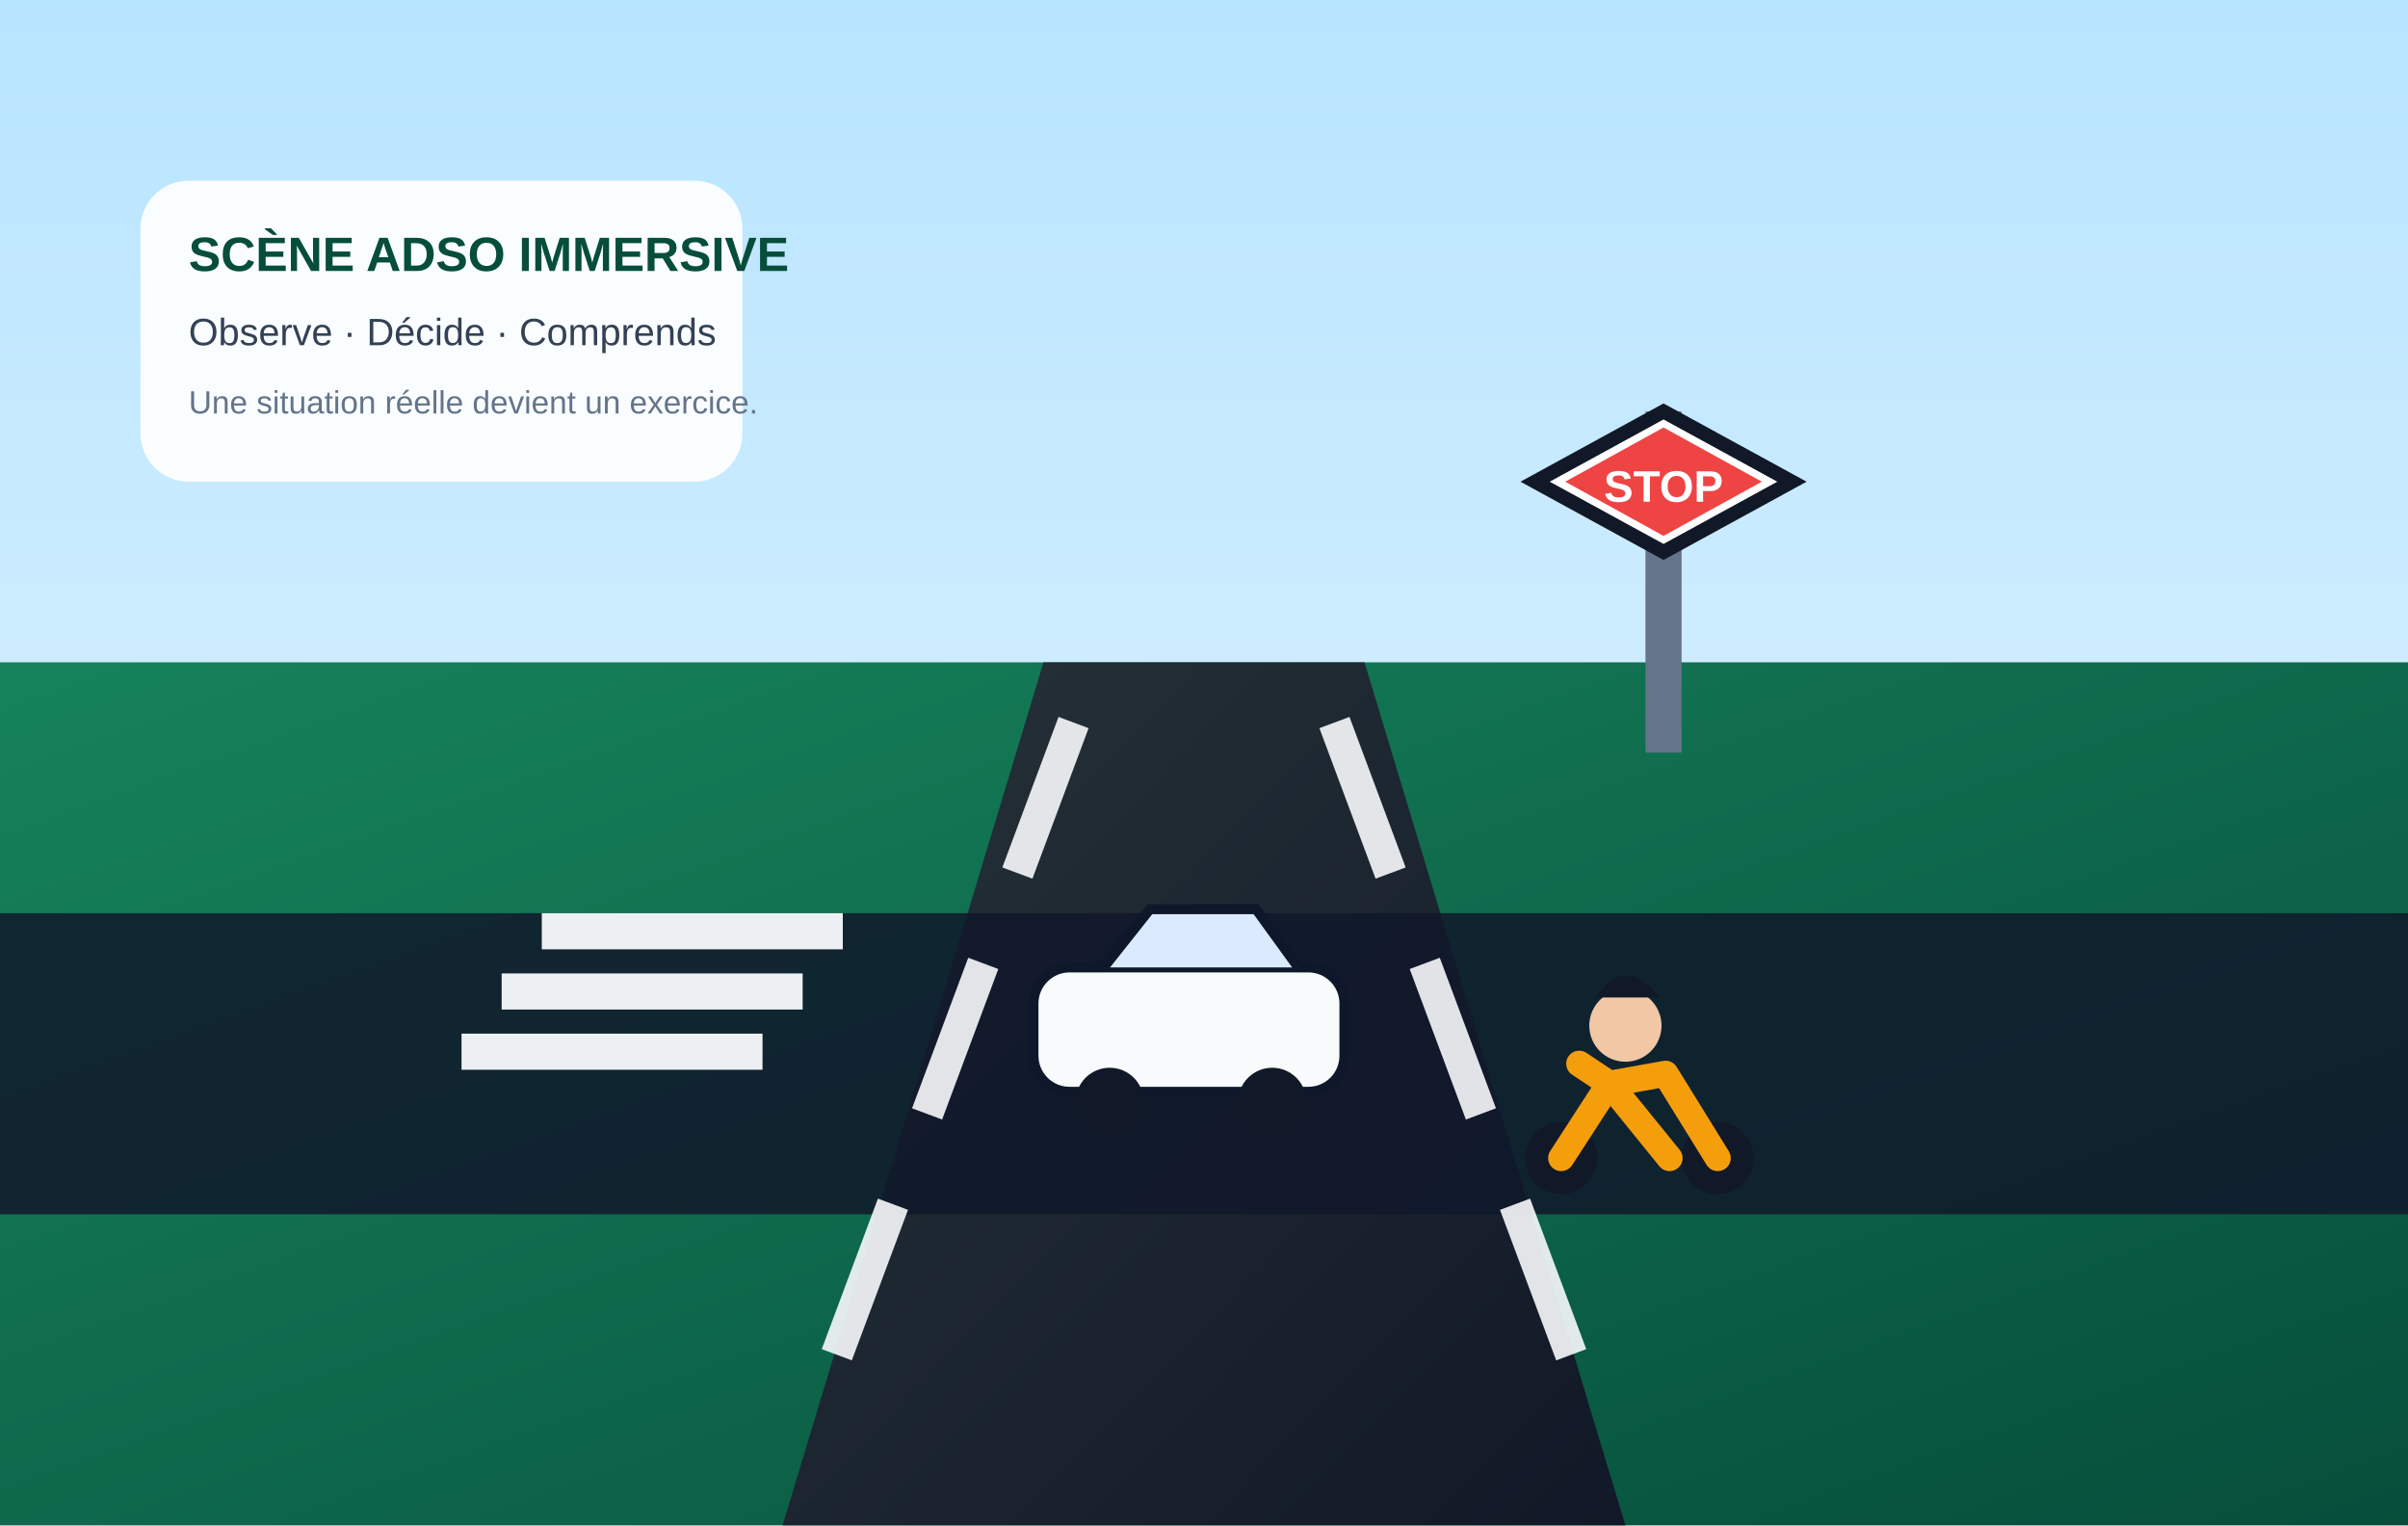
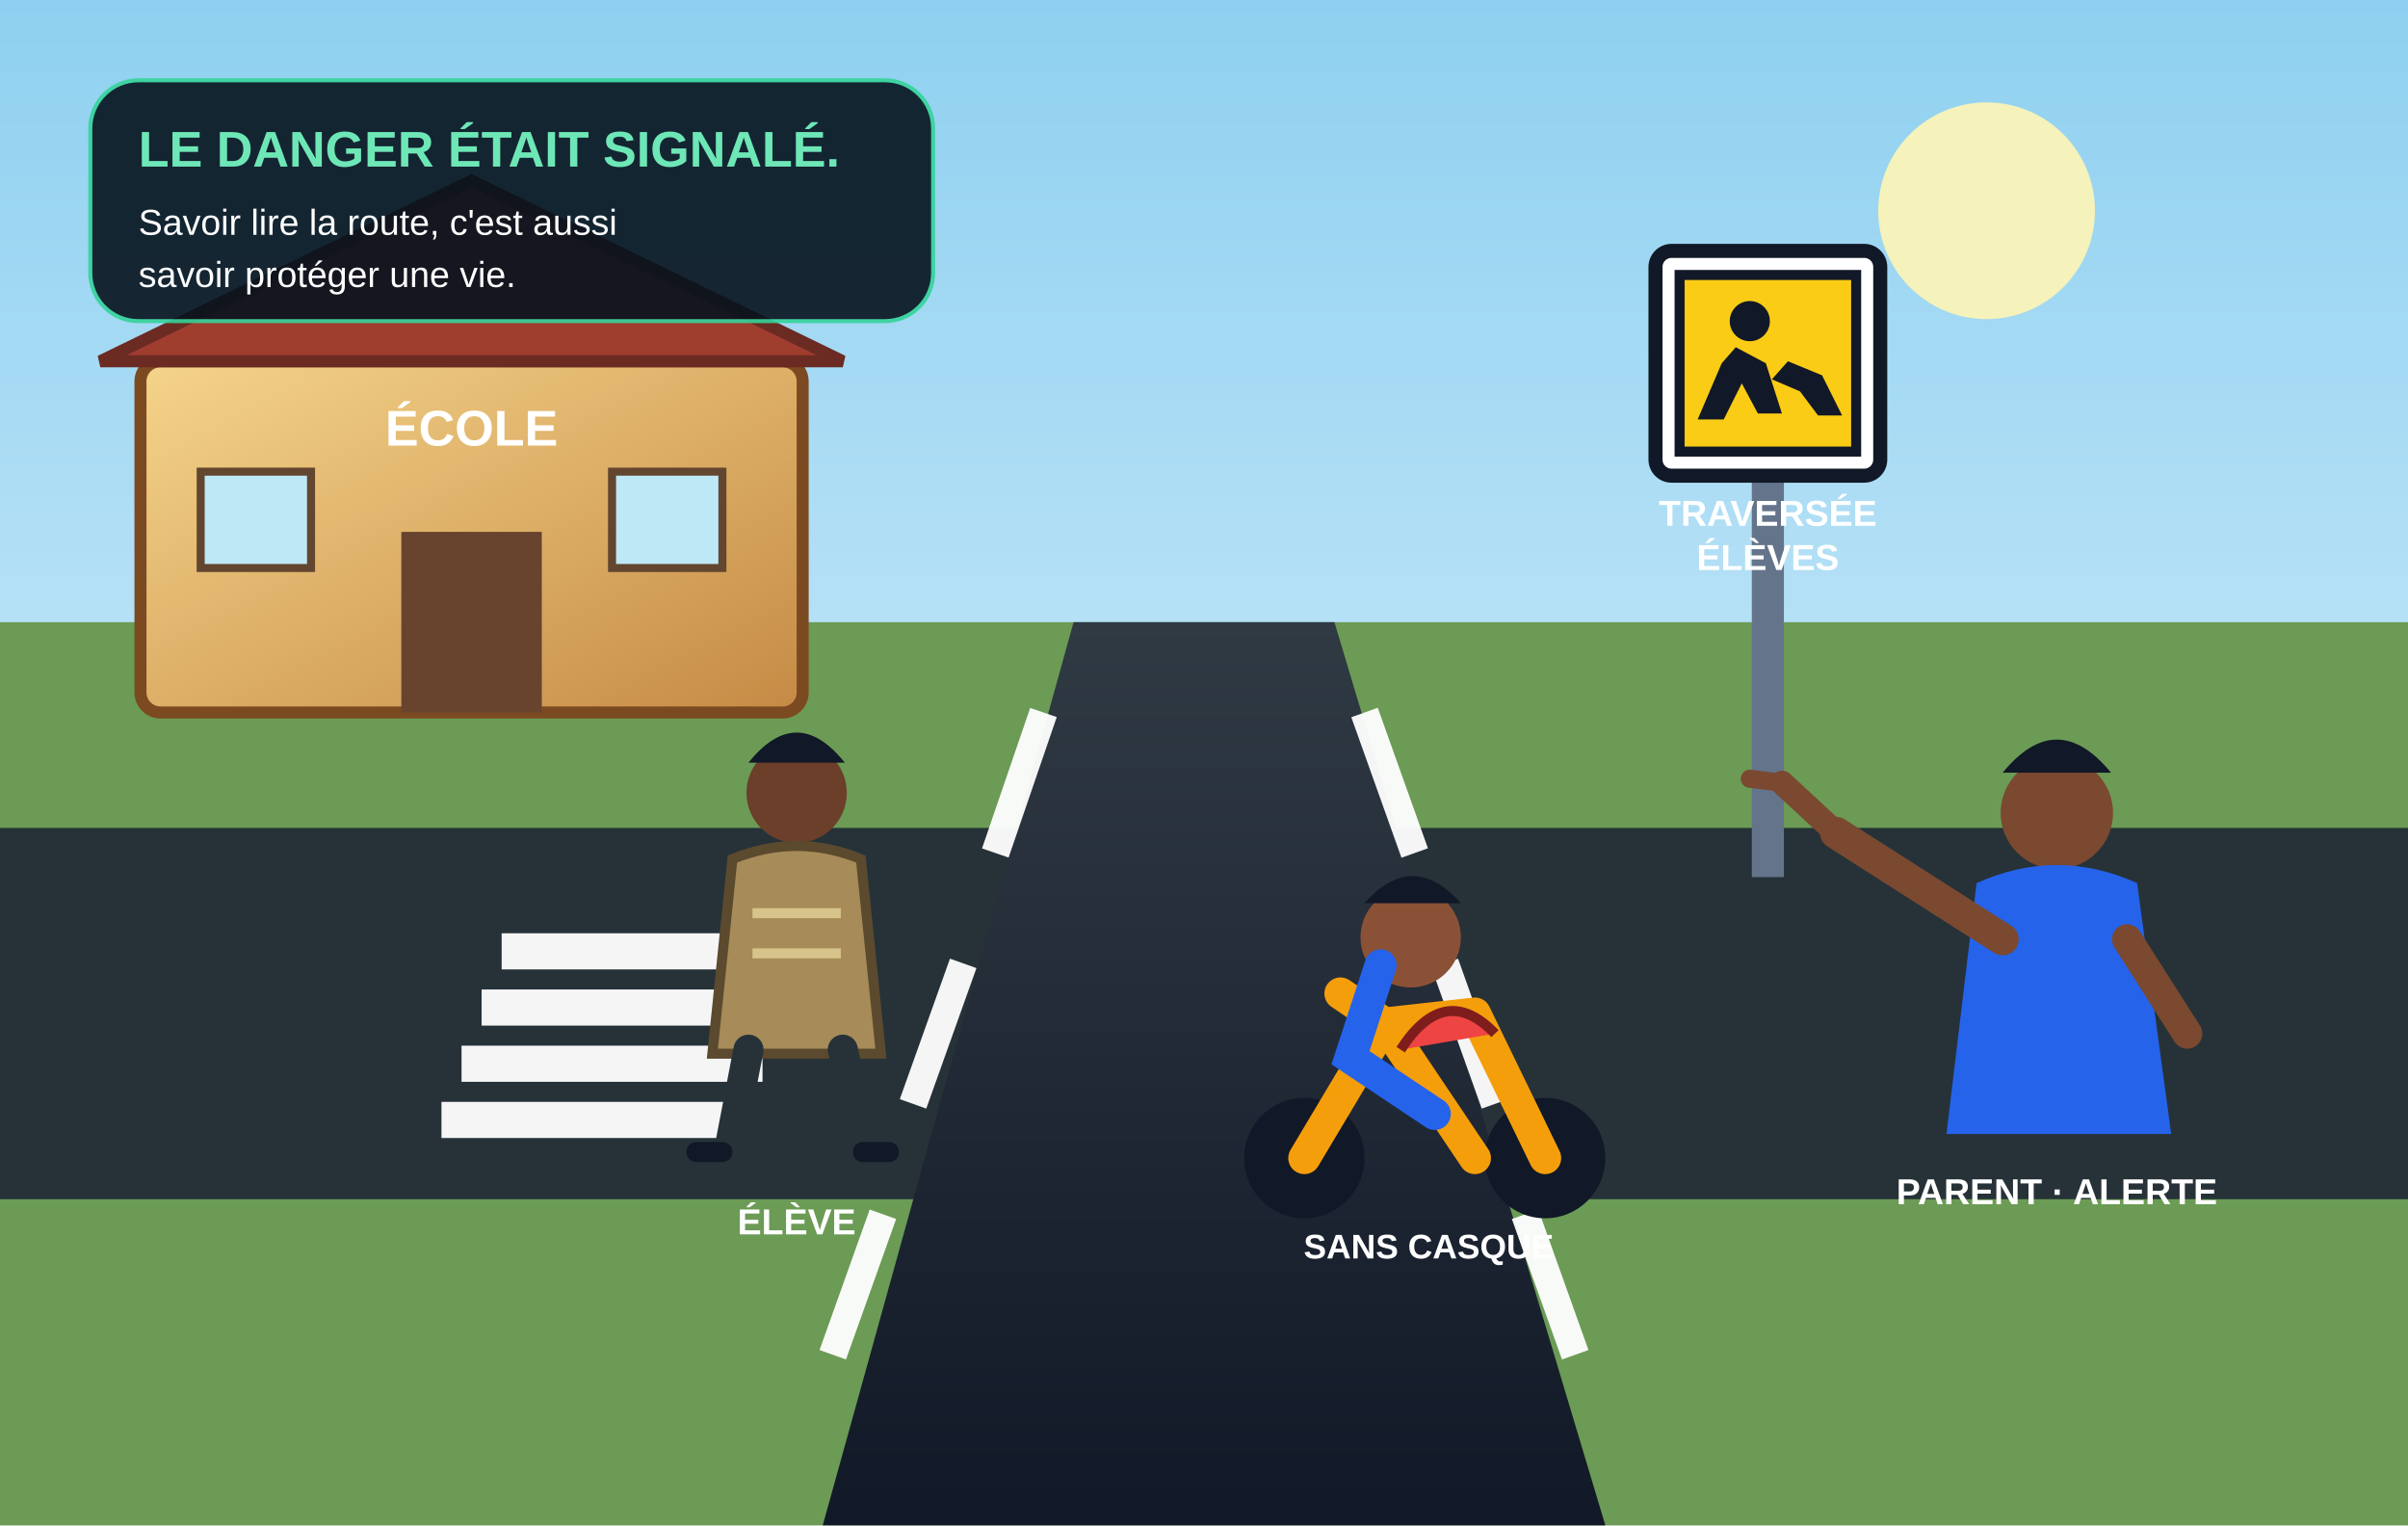
<svg xmlns="http://www.w3.org/2000/svg" viewBox="0 0 1200 760" role="img" aria-labelledby="title desc">
  <defs>
    <linearGradient id="sky" x1="0" y1="0" x2="0" y2="1">
-       <stop stop-color="#b7e4ff" />
-       <stop offset="1" stop-color="#eaf7ff" />
+       <stop stop-color="#8ed0f0" />
+       <stop offset="1" stop-color="#eef9ff" />
    </linearGradient>
-     <linearGradient id="road" x1="0" y1="0" x2="1" y2="1">
-       <stop stop-color="#263238" />
+     <linearGradient id="road" x1="0" y1="0" x2="0" y2="1">
+       <stop stop-color="#303a43" />
      <stop offset="1" stop-color="#111827" />
    </linearGradient>
-     <linearGradient id="grass" x1="0" y1="0" x2="1" y2="1">
-       <stop stop-color="#16835b" />
-       <stop offset="1" stop-color="#064e3b" />
+     <linearGradient id="school" x1="0" y1="0" x2="1" y2="1">
+       <stop stop-color="#f5d48a" />
+       <stop offset="1" stop-color="#c58a45" />
    </linearGradient>
  </defs>
  <rect width="1200" height="760" fill="url(#sky)" />
-   <rect y="330" width="1200" height="430" fill="url(#grass)" />
-   <path d="M390 760 L520 330 L680 330 L810 760Z" fill="url(#road)" />
-   <path d="M0 530 H1200" stroke="#0f172a" stroke-width="150" opacity=".85" />
-   <g stroke="#f8fafc" stroke-width="16" opacity=".9">
-     <path d="M535 360 l-28 75" />
-     <path d="M490 480 l-28 75" />
-     <path d="M445 600 l-28 75" />
-     <path d="M665 360 l28 75" />
-     <path d="M710 480 l28 75" />
-     <path d="M755 600 l28 75" />
+   <circle cx="990" cy="105" r="54" fill="#fff5b5" opacity=".9" />
+   <rect y="310" width="1200" height="450" fill="#6b9b55" />
+   <path d="M0 505 H1200" stroke="#263238" stroke-width="185" />
+   <path d="M410 760 L535 310 L665 310 L800 760Z" fill="url(#road)" />
+   <g opacity=".95" stroke="#fff" stroke-width="14">
+     <path d="M520 355 l-24 70" />
+     <path d="M480 480 l-25 70" />
+     <path d="M440 605 l-25 70" />
+     <path d="M680 355 l25 70" />
+     <path d="M720 480 l25 70" />
+     <path d="M760 605 l25 70" />
  </g>
-   <g fill="#f8fafc" opacity=".95">
-     <path d="M270 455h150v18H270z" />
-     <path d="M250 485h150v18H250z" />
-     <path d="M230 515h150v18H230z" />
+   <g transform="translate(70 180)">
+     <rect x="0" y="0" width="330" height="175" rx="10" fill="url(#school)" stroke="#7c4a20" stroke-width="6" />
+     <path d="M-20 0 L165 -90 L350 0Z" fill="#9f3d2f" stroke="#6b2b22" stroke-width="6" />
+     <rect x="130" y="85" width="70" height="90" fill="#68442f" />
+     <g fill="#bfe8f7" stroke="#62462f" stroke-width="4">
+       <rect x="30" y="55" width="55" height="48" />
+       <rect x="235" y="55" width="55" height="48" />
+     </g>
+     <text x="165" y="42" text-anchor="middle" font-family="Arial" font-size="25" font-weight="900" fill="#fff">ÉCOLE</text>
  </g>
-   <g transform="translate(820 205)">
-     <rect x="0" y="0" width="18" height="170" fill="#64748b" />
-     <path d="M9 0 L-55 35 L9 70 L73 35Z" fill="#fff" stroke="#111827" stroke-width="7" />
-     <path d="M9 8 L-40 35 L9 62 L58 35Z" fill="#ef4444" />
-     <text x="9" y="45" text-anchor="middle" font-family="Arial" font-weight="900" font-size="22" fill="white">STOP</text>
+   <g transform="translate(825 125)">
+     <rect x="48" y="92" width="16" height="220" fill="#64748b" />
+     <rect x="0" y="0" width="112" height="112" rx="8" fill="#fff" stroke="#111827" stroke-width="7" />
+     <path d="M12 12 H100 V100 H12Z" fill="#facc15" stroke="#111827" stroke-width="5" />
+     <g fill="#111827">
+       <circle cx="47" cy="35" r="10" />
+       <path d="M40 48 l15 8 l8 25 h-12 l-8-15 l-9 18 h-13 l12-28Z" />
+       <path d="M66 55 l17 7 l10 20 h-12 l-9-12 l-14-6Z" />
+     </g>
+     <text x="56" y="137" text-anchor="middle" font-family="Arial" font-size="18" font-weight="900" fill="#fff">TRAVERSÉE</text>
+     <text x="56" y="159" text-anchor="middle" font-family="Arial" font-size="18" font-weight="900" fill="#fff">ÉLÈVES</text>
  </g>
-   <g transform="translate(515 520)">
-     <rect x="0" y="-38" width="155" height="62" rx="18" fill="#f8fafc" stroke="#0f172a" stroke-width="5" />
-     <path d="M35 -38 L58 -67 H111 L132 -38" fill="#dbeafe" stroke="#0f172a" stroke-width="5" />
-     <circle cx="38" cy="29" r="17" fill="#111827" />
-     <circle cx="119" cy="29" r="17" fill="#111827" />
+   <g fill="#fff" opacity=".95">
+     <path d="M250 465h150v18H250z" />
+     <path d="M240 493h150v18H240z" />
+     <path d="M230 521h150v18H230z" />
+     <path d="M220 549h150v18H220z" />
  </g>
-   <g transform="translate(760 545)">
-     <circle cx="18" cy="32" r="18" fill="#111827" />
-     <circle cx="96" cy="32" r="18" fill="#111827" />
-     <path d="M18 32 L42 -5 L72 32 M42 -5 L70 -10 L96 32 M42 -5 L27 -15" fill="none" stroke="#f59e0b" stroke-width="13" stroke-linecap="round" stroke-linejoin="round" />
-     <circle cx="50" cy="-34" r="18" fill="#f2c7a5" />
-     <path d="M35 -48 Q50 -70 67 -48" fill="#111827" />
+   <g transform="translate(355 420)">
+     <circle cx="42" cy="-25" r="25" fill="#6b3f2a" />
+     <path d="M18 -40 Q42 -70 66 -40" fill="#111827" />
+     <path d="M10 8 Q42 -5 74 8 L84 105 H0Z" fill="#a78b58" stroke="#5b4a2e" stroke-width="5" />
+     <path d="M20 35 H64 M20 55 H64" stroke="#d7c48b" stroke-width="5" />
+     <path d="M18 103 L8 155 M65 103 L76 155" stroke="#263238" stroke-width="15" stroke-linecap="round" />
+     <path d="M5 154 H-8 M75 154 H88" stroke="#111827" stroke-width="10" stroke-linecap="round" />
+     <text x="42" y="195" text-anchor="middle" font-family="Arial" font-size="18" font-weight="900" fill="#fff">ÉLÈVE</text>
  </g>
-   <g transform="translate(70 90)">
-     <rect width="300" height="150" rx="24" fill="#ffffff" opacity=".92" />
-     <text x="24" y="45" font-family="Arial" font-size="24" font-weight="800" fill="#064e3b">SCÈNE ADSO IMMERSIVE</text>
-     <text x="24" y="82" font-family="Arial" font-size="19" fill="#334155">Observe · Décide · Comprends</text>
-     <text x="24" y="116" font-family="Arial" font-size="16" fill="#64748b">Une situation réelle devient un exercice.</text>
+   <g transform="translate(620 485)">
+     <circle cx="30" cy="92" r="30" fill="#111827" />
+     <circle cx="150" cy="92" r="30" fill="#111827" />
+     <path d="M30 92 L70 25 L115 92 M70 25 L115 20 L150 92 M70 25 L48 10" fill="none" stroke="#f59e0b" stroke-width="16" stroke-linecap="round" stroke-linejoin="round" />
+     <path d="M78 38 Q100 4 125 30" fill="#ef4444" stroke="#7f1d1d" stroke-width="5" />
+     <circle cx="83" cy="-18" r="25" fill="#8b5137" />
+     <path d="M60 -35 Q84 -62 108 -35" fill="#111827" />
+     <path d="M68 -4 L53 42 L95 70" fill="none" stroke="#2563eb" stroke-width="16" stroke-linecap="round" />
+     <text x="92" y="142" text-anchor="middle" font-family="Arial" font-size="17" font-weight="900" fill="#fff">SANS CASQUE</text>
+   </g>
+   <g transform="translate(970 420)">
+     <circle cx="55" cy="-15" r="28" fill="#7a4930" />
+     <path d="M28 -35 Q55 -68 82 -35" fill="#111827" />
+     <path d="M15 20 Q55 2 95 20 L112 145 H0Z" fill="#2563eb" />
+     <path d="M28 48 L-55 -5" stroke="#7a4930" stroke-width="16" stroke-linecap="round" />
+     <path d="M-55 -5 L-82 -30" stroke="#7a4930" stroke-width="12" stroke-linecap="round" />
+     <path d="M-82 -30 L-98 -32" stroke="#7a4930" stroke-width="9" stroke-linecap="round" />
+     <path d="M90 48 L120 95" stroke="#7a4930" stroke-width="15" stroke-linecap="round" />
+     <text x="55" y="180" text-anchor="middle" font-family="Arial" font-size="18" font-weight="900" fill="#fff">PARENT · ALERTE</text>
+   </g>
+   <g transform="translate(45 40)">
+     <rect width="420" height="120" rx="24" fill="#06121d" opacity=".9" stroke="#34d399" stroke-width="2" />
+     <text x="24" y="43" font-family="Arial" font-size="25" font-weight="900" fill="#6ee7b7">LE DANGER ÉTAIT SIGNALÉ.</text>
+     <text x="24" y="77" font-family="Arial" font-size="18" fill="#fff">Savoir lire la route, c'est aussi</text>
+     <text x="24" y="103" font-family="Arial" font-size="18" fill="#fff">savoir protéger une vie.</text>
  </g>
</svg>
